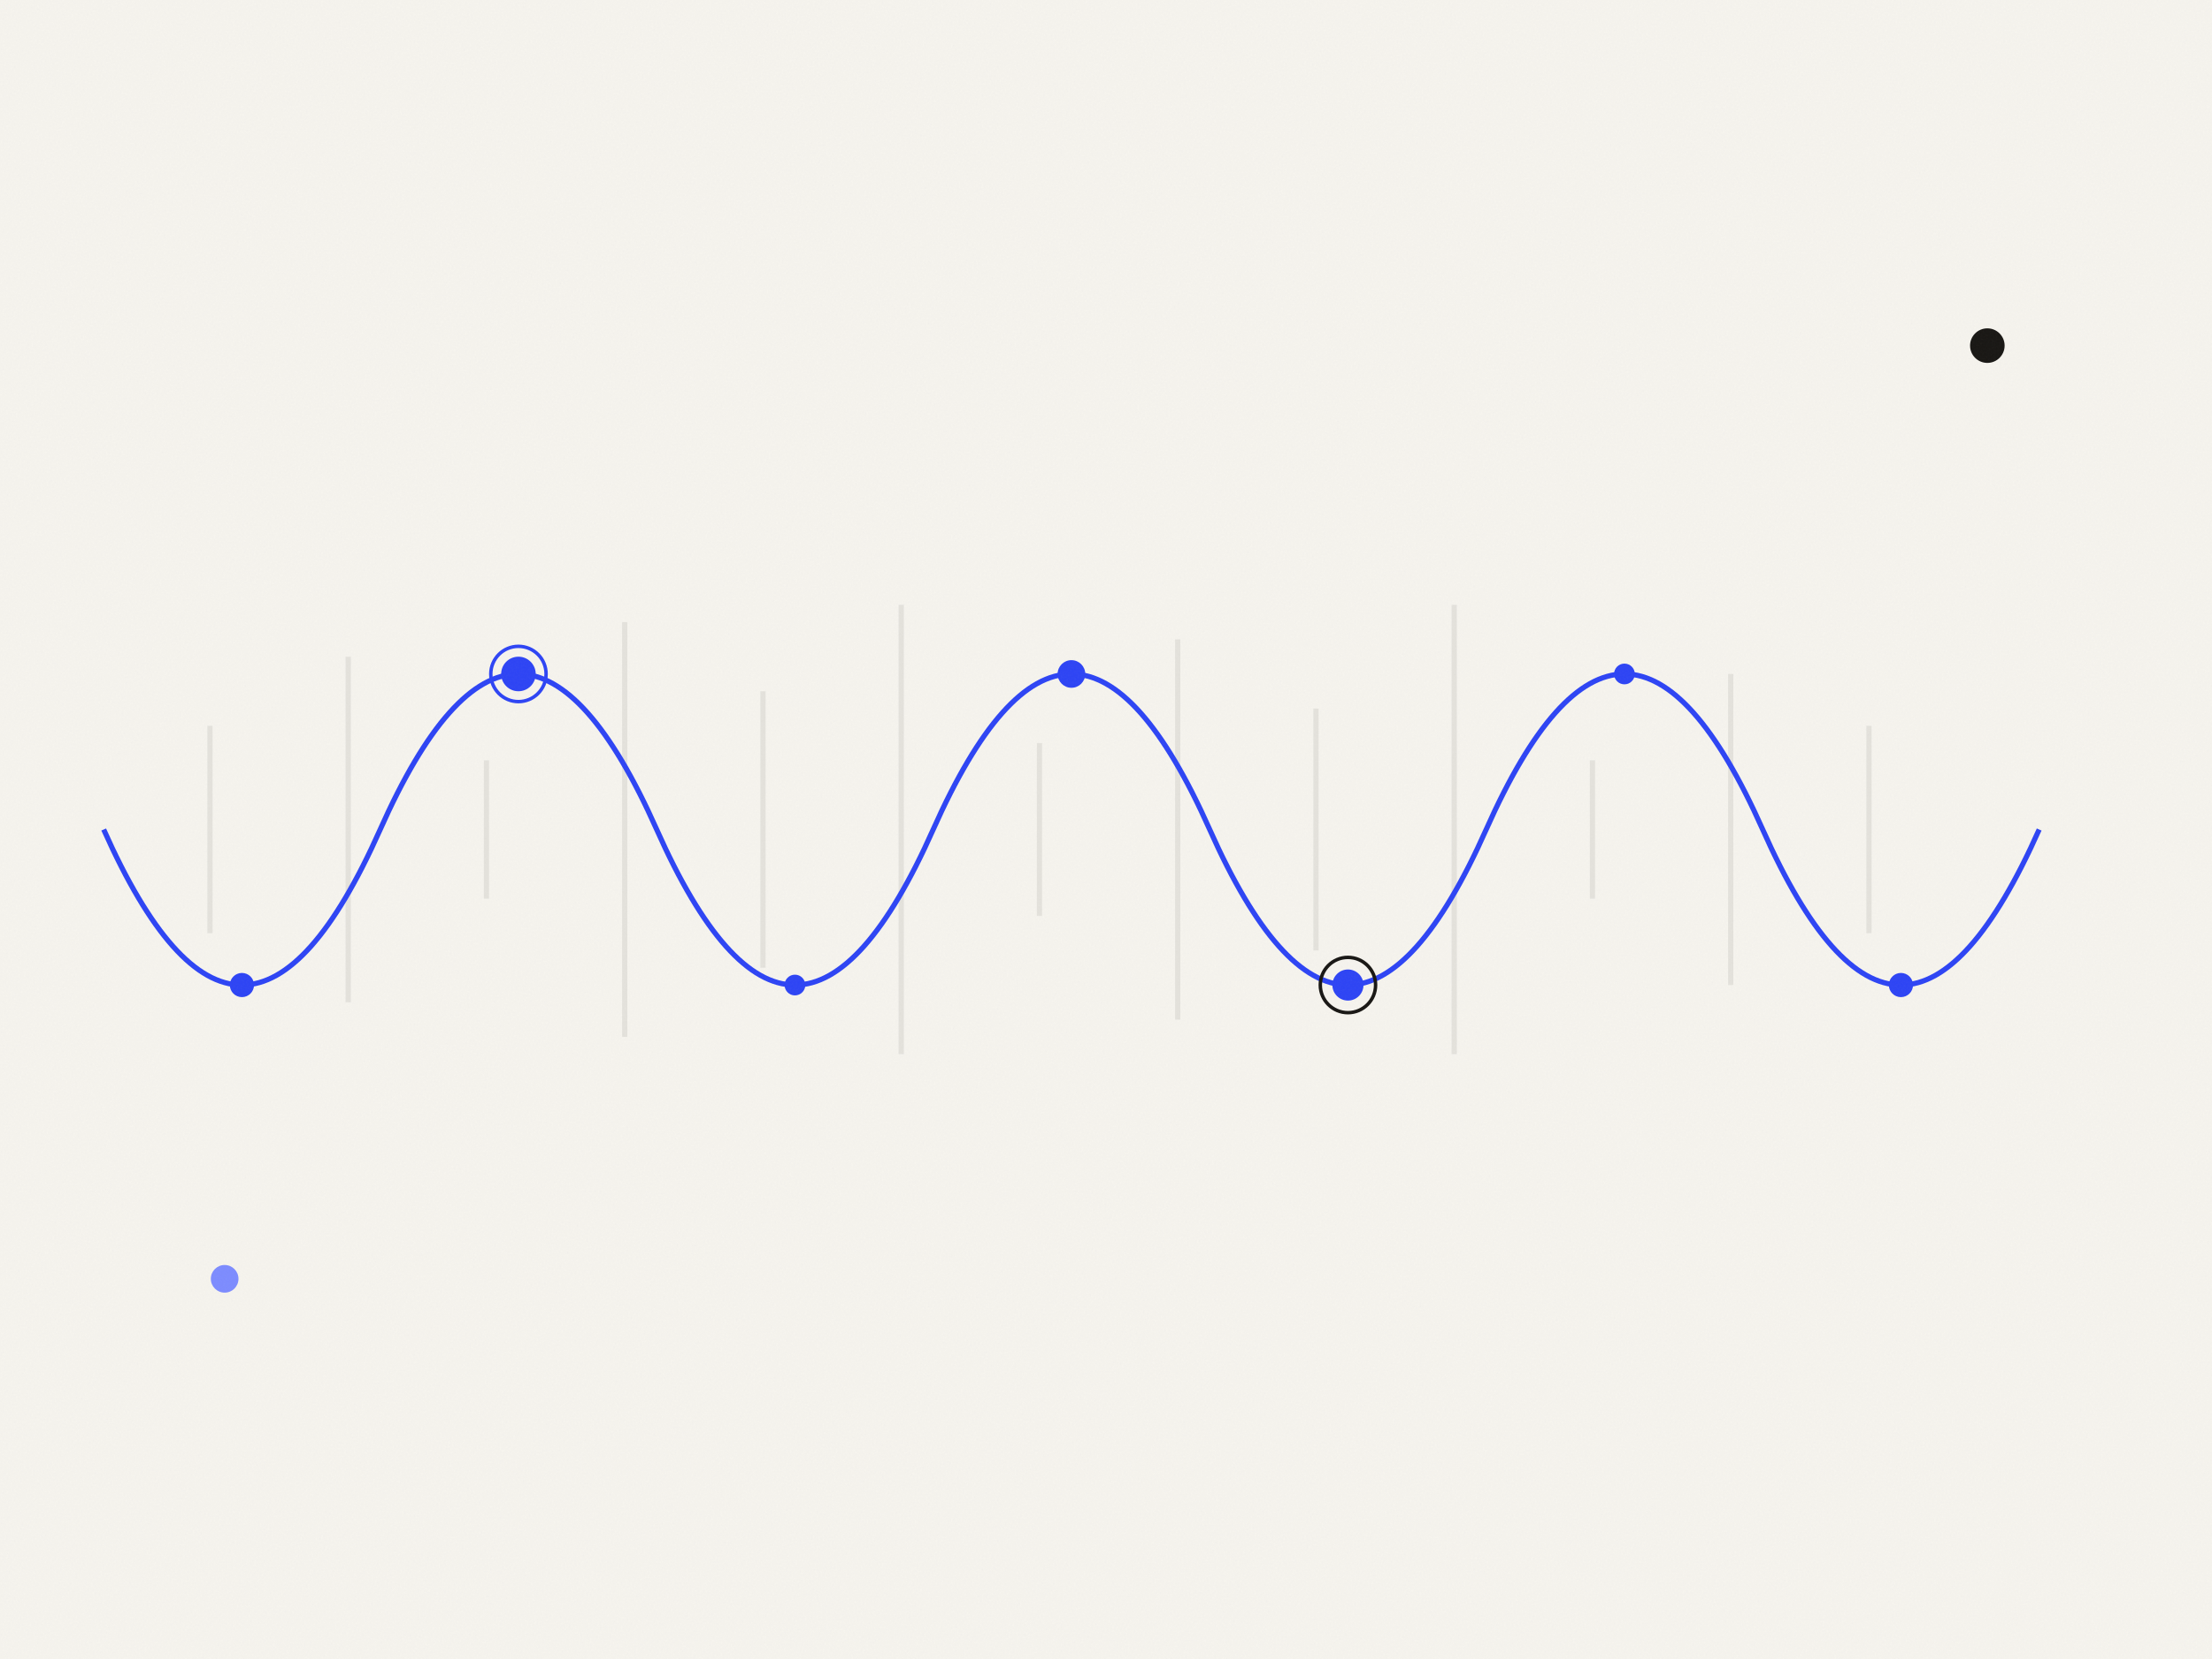
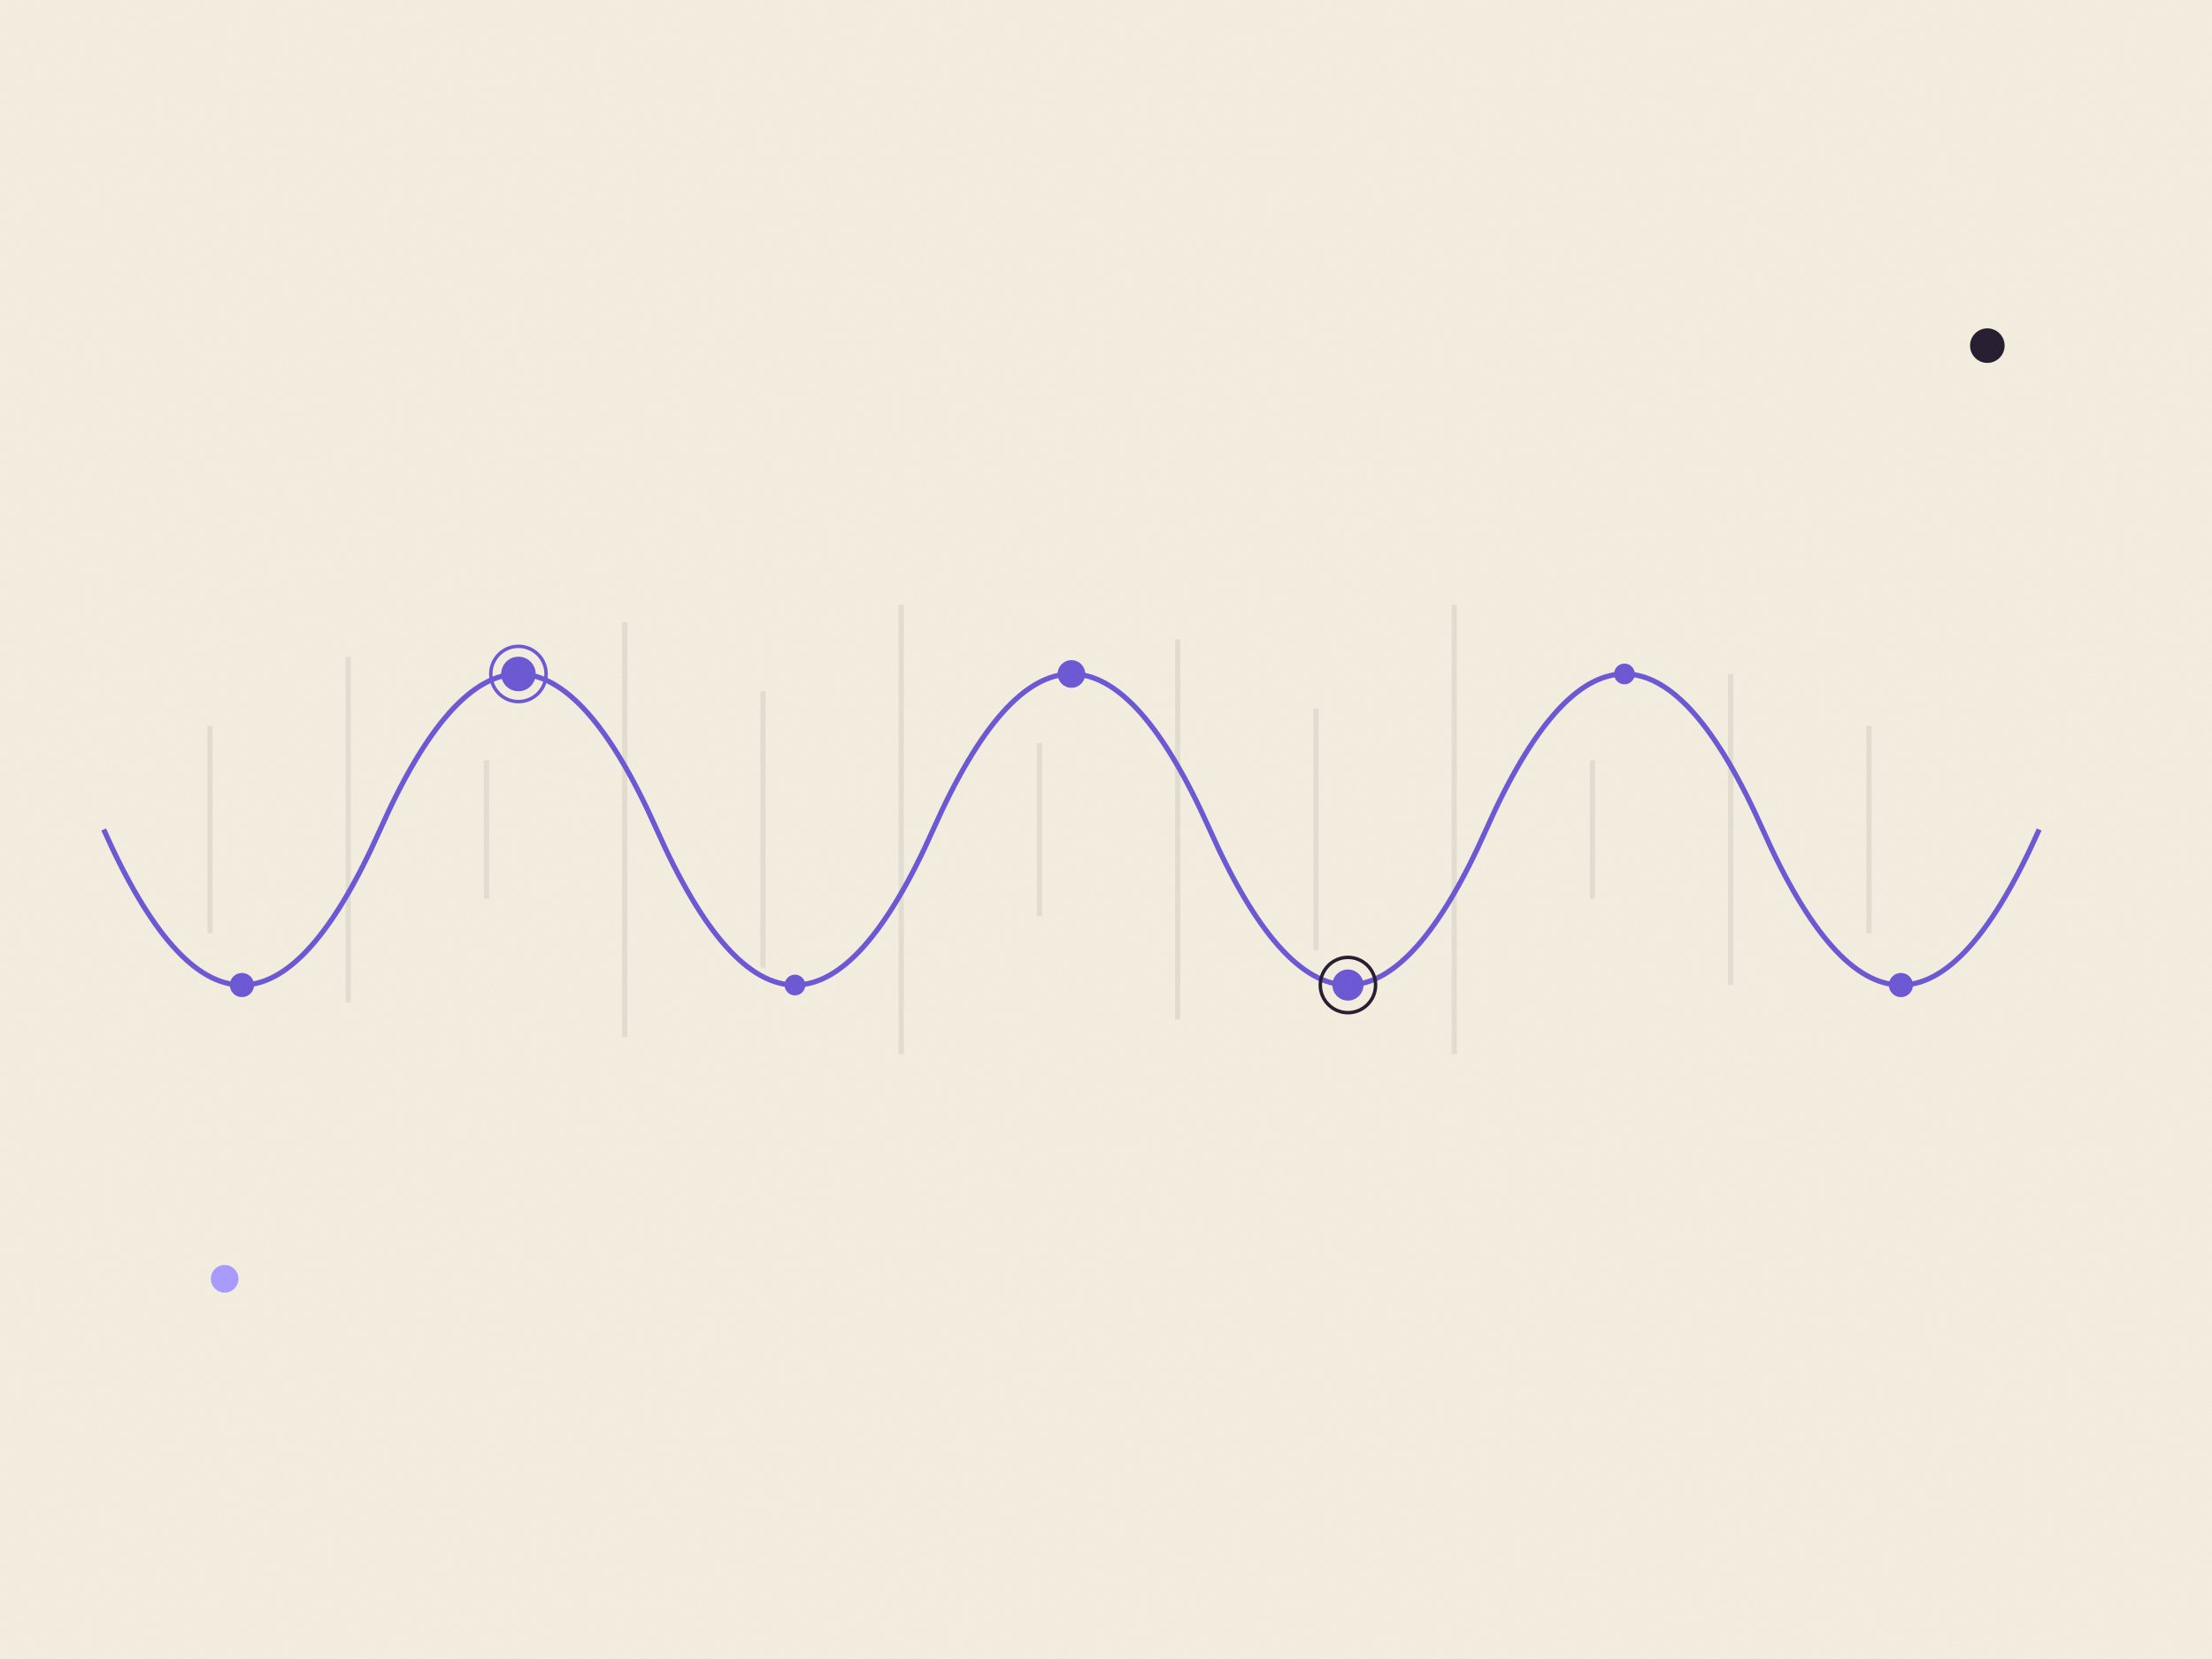
<svg xmlns="http://www.w3.org/2000/svg" viewBox="0 0 1280 960" width="1280" height="960">
  <defs>
    <filter id="g2">
      <feTurbulence type="fractalNoise" baseFrequency="0.9" numOctaves="2" stitchTiles="stitch" />
      <feColorMatrix type="saturate" values="0" />
      <feComponentTransfer>
        <feFuncA type="linear" slope="0.05" />
      </feComponentTransfer>
    </filter>
  </defs>
-   <rect width="1280" height="960" fill="#F6F4EE" />
-   <g fill="rgba(23,21,18,.08)">
+   <rect width="1280" height="960" fill="#f4eedf" />
+   <g fill="rgba(36,27,47,.08)">
    <rect x="120" y="420" width="3" height="120" />
    <rect x="200" y="380" width="3" height="200" />
    <rect x="280" y="440" width="3" height="80" />
    <rect x="360" y="360" width="3" height="240" />
    <rect x="440" y="400" width="3" height="160" />
    <rect x="520" y="350" width="3" height="260" />
    <rect x="600" y="430" width="3" height="100" />
    <rect x="680" y="370" width="3" height="220" />
    <rect x="760" y="410" width="3" height="140" />
    <rect x="840" y="350" width="3" height="260" />
    <rect x="920" y="440" width="3" height="80" />
    <rect x="1000" y="390" width="3" height="180" />
    <rect x="1080" y="420" width="3" height="120" />
  </g>
-   <path d="M60,480 Q140,660 220,480 T380,480 T540,480 T700,480 T860,480 T1020,480 T1180,480" fill="none" stroke="#2C43F5" stroke-width="3" />
-   <g fill="#2C43F5">
+   <path d="M60,480 Q140,660 220,480 T380,480 T540,480 T700,480 T860,480 T1020,480 T1180,480" fill="none" stroke="#6b56d3" stroke-width="3" />
+   <g fill="#6b56d3">
    <circle cx="140" cy="570" r="7" />
    <circle cx="300" cy="390" r="10" />
    <circle cx="460" cy="570" r="6" />
    <circle cx="620" cy="390" r="8" />
    <circle cx="780" cy="570" r="9" />
    <circle cx="940" cy="390" r="6" />
    <circle cx="1100" cy="570" r="7" />
  </g>
-   <circle cx="300" cy="390" r="16" fill="none" stroke="#2C43F5" stroke-width="2" />
-   <circle cx="780" cy="570" r="16" fill="none" stroke="#171512" stroke-width="2" />
-   <circle cx="1150" cy="200" r="10" fill="#171512" />
-   <circle cx="130" cy="740" r="8" fill="#7C8BFF" />
+   <circle cx="300" cy="390" r="16" fill="none" stroke="#6b56d3" stroke-width="2" />
+   <circle cx="780" cy="570" r="16" fill="none" stroke="#241b2f" stroke-width="2" />
+   <circle cx="1150" cy="200" r="10" fill="#241b2f" />
+   <circle cx="130" cy="740" r="8" fill="#a89aff" />
  <rect width="1280" height="960" filter="url(#g2)" />
</svg>
